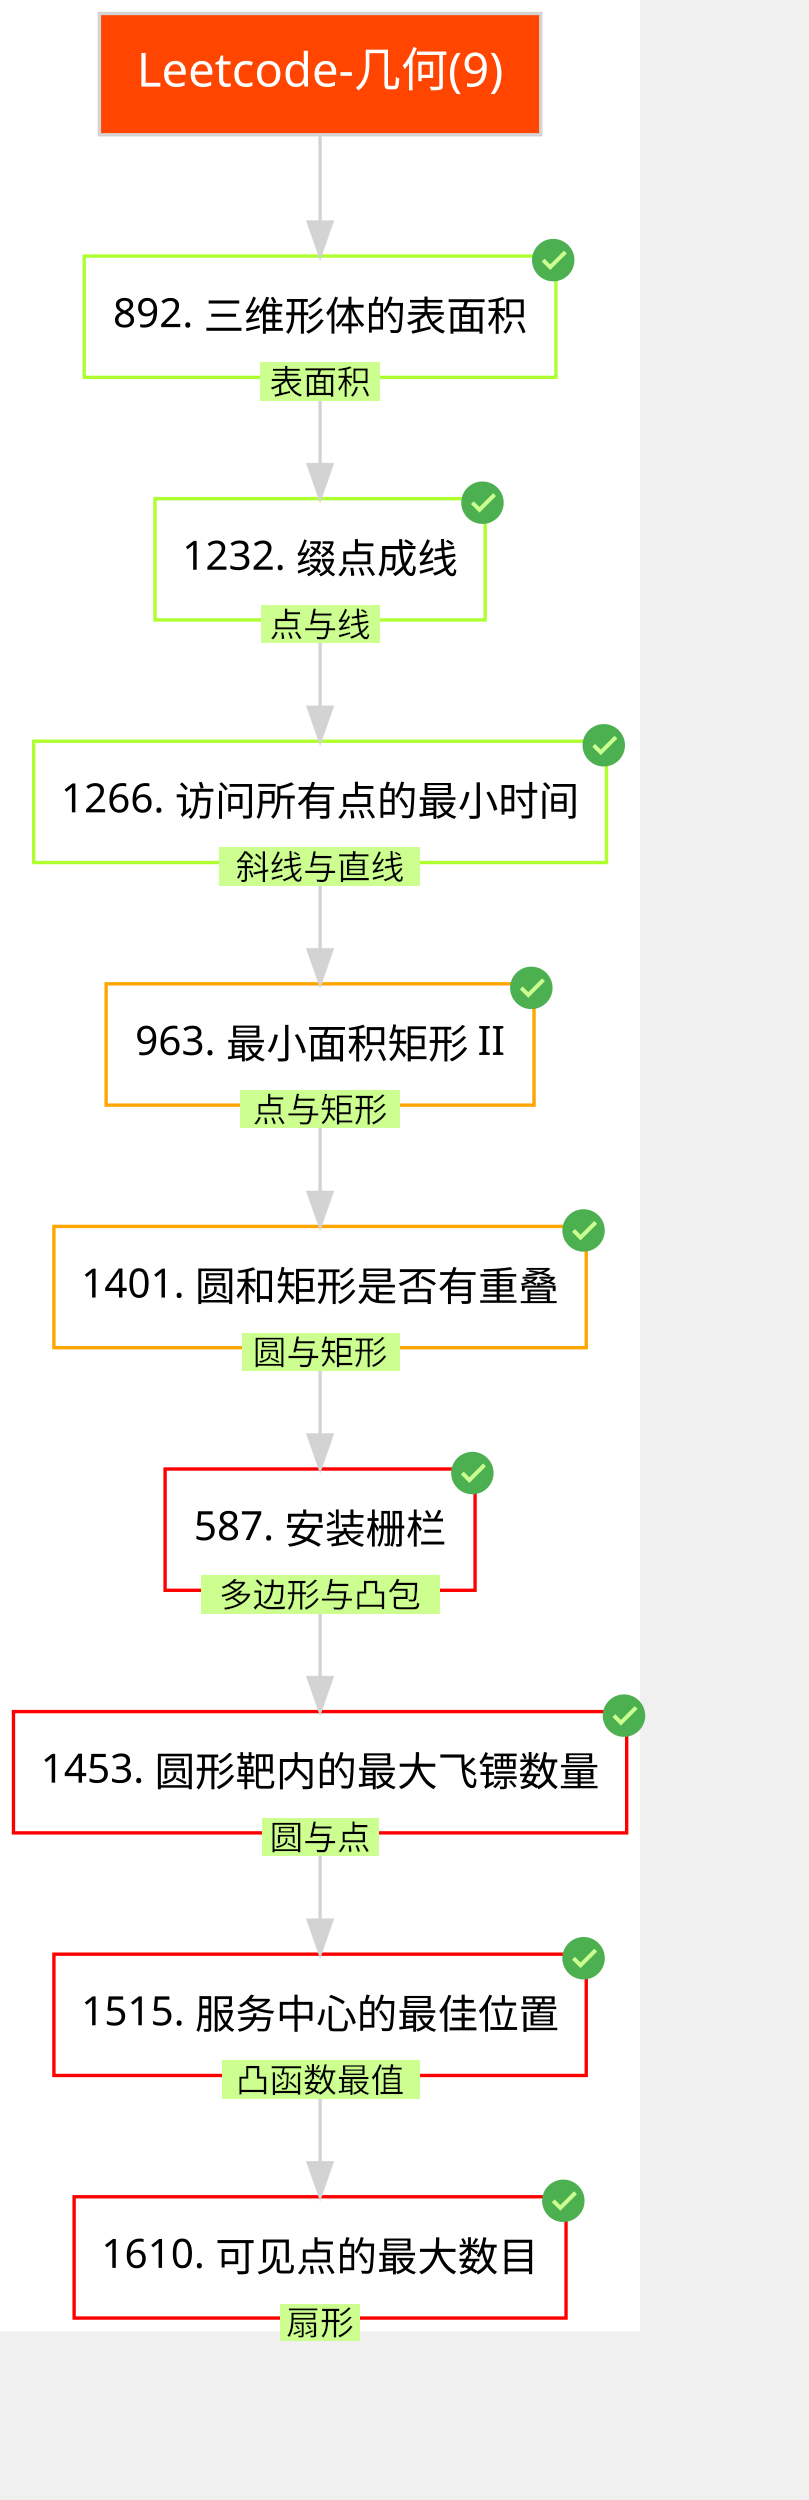
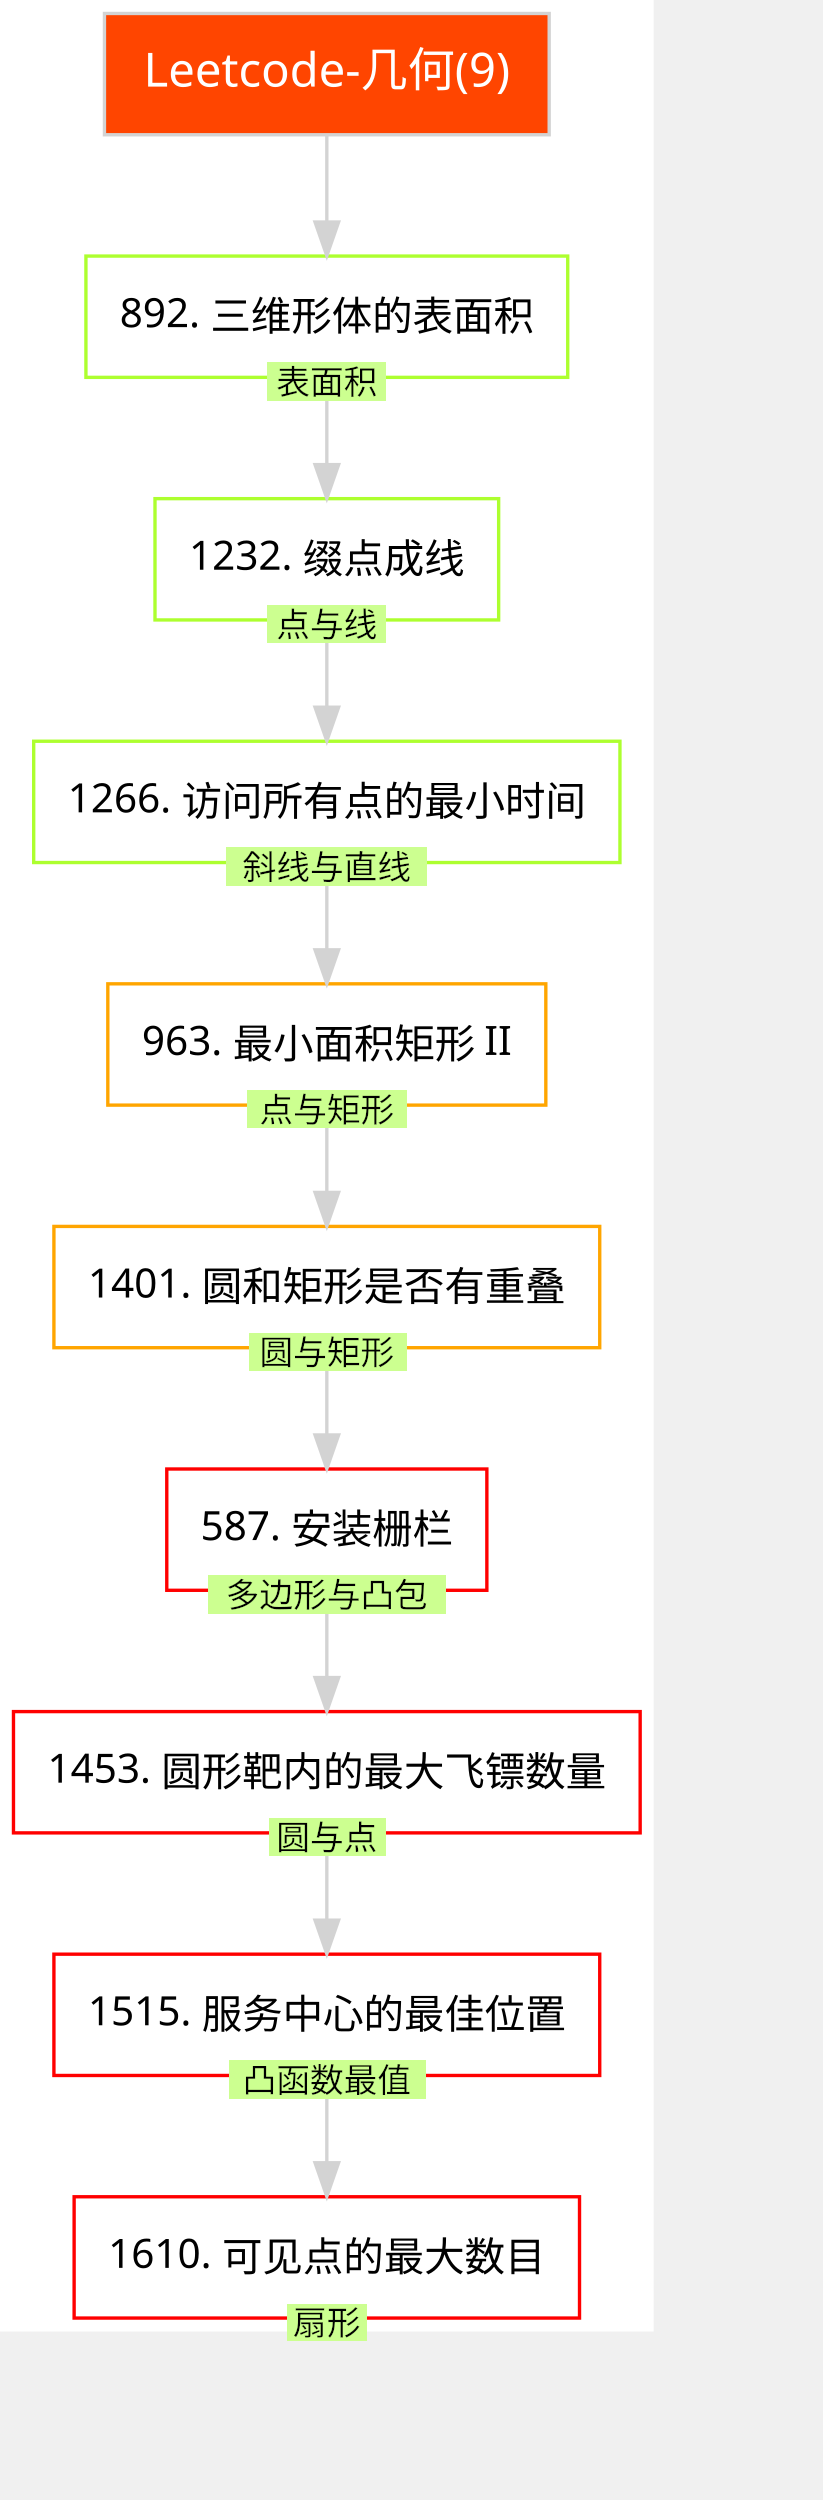
- <svg xmlns="http://www.w3.org/2000/svg" xmlns:xlink="http://www.w3.org/1999/xlink" height="742pt" viewBox="0.00 0.00 240.0 742.0" width="240pt">
+ <svg xmlns="http://www.w3.org/2000/svg" xmlns:xlink="http://www.w3.org/1999/xlink" height="742pt" viewBox="0.00 0.00 244.0 742.0" width="244pt">
  <g class="graph" id="graph0" transform="scale(1 1) rotate(0) translate(4 688)">
-     <polygon fill="white" points="-4,4 -4,-688 186,-688 186,4 -4,4" stroke="transparent" />
+     <polygon fill="white" points="-4,4 -4,-688 190,-688 190,4 -4,4" stroke="transparent" />
    <g class="node" id="node1">
      <g id="a_node1">
        <a target="_parent" xlink:href="https://leetcode-cn.com/tag/geometry" xlink:title="Leetcode-几何(9)">
-           <polygon fill="orangered" points="156.5,-684 25.5,-684 25.5,-648 156.5,-648 156.5,-684" stroke="lightgrey" />
-           <text fill="white" font-family="Microsoft YaHei" font-size="14.00" text-anchor="middle" x="91" y="-662.3">
+           <polygon fill="orangered" points="159,-684 27,-684 27,-648 159,-648 159,-684" stroke="lightgrey" />
+           <text fill="white" font-family="Microsoft YaHei" font-size="14.00" text-anchor="middle" x="93" y="-662.3">
      Leetcode-几何(9)
     </text>
        </a>
      </g>
    </g>
    <g class="node" id="node2">
      <g id="a_node2">
        <a target="_parent" xlink:href="https://leetcode-cn.com/problems/surface-area-of-3d-shapes" xlink:title="892. 三维形体的表面积">
-           <polygon fill="none" points="161,-612 21,-612 21,-576 161,-576 161,-612" stroke="greenyellow" />
-           <text font-family="Microsoft YaHei" font-size="12.00" text-anchor="middle" x="91" y="-590.9">
+           <polygon fill="none" points="164.5,-612 21.5,-612 21.5,-576 164.5,-576 164.5,-612" stroke="greenyellow" />
+           <text font-family="Microsoft YaHei" font-size="12.00" text-anchor="middle" x="93" y="-590.9">
      892. 三维形体的表面积
     </text>
        </a>
      </g>
-       <g transform="translate(153.0, -618.0) scale(0.3)">
-         <circle cx="24" cy="24" fill="#4caf50" r="21" />
-         <polygon fill="#ccff90" points="34.6,14.6 21,28.2 15.4,22.6 12.6,25.4 21,33.8 37.4,17.4" />
-       </g>
    </g>
    <g class="edge" id="edge1">
-       <path d="M91,-647.7C91,-639.98 91,-630.71 91,-622.11" fill="none" stroke="lightgrey" />
-       <polygon fill="lightgrey" points="94.5,-622.1 91,-612.1 87.5,-622.1 94.5,-622.1" stroke="lightgrey" />
+       <path d="M93,-647.7C93,-639.98 93,-630.71 93,-622.11" fill="none" stroke="lightgrey" />
+       <polygon fill="lightgrey" points="96.5,-622.1 93,-612.1 89.5,-622.1 96.5,-622.1" stroke="lightgrey" />
    </g>
    <g class="node" id="node3">
      <g id="a_node3">
        <a target="_parent" xlink:href="https://leetcode-cn.com/problems/check-if-it-is-a-straight-line" xlink:title="1232. 缀点成线">
-           <polygon fill="none" points="140,-540 42,-540 42,-504 140,-504 140,-540" stroke="greenyellow" />
-           <text font-family="Microsoft YaHei" font-size="12.00" text-anchor="middle" x="91" y="-518.9">
+           <polygon fill="none" points="144,-540 42,-540 42,-504 144,-504 144,-540" stroke="greenyellow" />
+           <text font-family="Microsoft YaHei" font-size="12.00" text-anchor="middle" x="93" y="-518.9">
      1232. 缀点成线
     </text>
        </a>
      </g>
-       <g transform="translate(132.0, -546.0) scale(0.3)">
-         <circle cx="24" cy="24" fill="#4caf50" r="21" />
-         <polygon fill="#ccff90" points="34.6,14.6 21,28.2 15.4,22.6 12.6,25.4 21,33.8 37.4,17.4" />
-       </g>
    </g>
    <g class="edge" id="edge2">
-       <path d="M91,-575.7C91,-567.98 91,-558.71 91,-550.11" fill="none" stroke="lightgrey" />
-       <polygon fill="lightgrey" points="94.5,-550.1 91,-540.1 87.5,-550.1 94.5,-550.1" stroke="lightgrey" />
+       <path d="M93,-575.7C93,-567.98 93,-558.71 93,-550.11" fill="none" stroke="lightgrey" />
+       <polygon fill="lightgrey" points="96.5,-550.1 93,-540.1 89.5,-550.1 96.5,-550.1" stroke="lightgrey" />
    </g>
    <g class="node" id="node4">
      <g id="a_node4">
        <a target="_parent" xlink:href="https://leetcode-cn.com/problems/minimum-time-visiting-all-points" xlink:title="1266. 访问所有点的最小时间">
-           <polygon fill="none" points="176,-468 6,-468 6,-432 176,-432 176,-468" stroke="greenyellow" />
-           <text font-family="Microsoft YaHei" font-size="12.00" text-anchor="middle" x="91" y="-446.9">
+           <polygon fill="none" points="180,-468 6,-468 6,-432 180,-432 180,-468" stroke="greenyellow" />
+           <text font-family="Microsoft YaHei" font-size="12.00" text-anchor="middle" x="93" y="-446.9">
      1266. 访问所有点的最小时间
     </text>
        </a>
      </g>
-       <g transform="translate(168.0, -474.0) scale(0.3)">
-         <circle cx="24" cy="24" fill="#4caf50" r="21" />
-         <polygon fill="#ccff90" points="34.6,14.6 21,28.2 15.4,22.6 12.6,25.4 21,33.8 37.4,17.4" />
-       </g>
    </g>
    <g class="edge" id="edge3">
-       <path d="M91,-503.7C91,-495.98 91,-486.71 91,-478.11" fill="none" stroke="lightgrey" />
-       <polygon fill="lightgrey" points="94.5,-478.1 91,-468.1 87.5,-478.1 94.5,-478.1" stroke="lightgrey" />
+       <path d="M93,-503.7C93,-495.98 93,-486.71 93,-478.11" fill="none" stroke="lightgrey" />
+       <polygon fill="lightgrey" points="96.5,-478.1 93,-468.1 89.5,-478.1 96.5,-478.1" stroke="lightgrey" />
    </g>
    <g class="node" id="node5">
      <g id="a_node5">
        <a target="_parent" xlink:href="https://leetcode-cn.com/problems/minimum-area-rectangle-ii" xlink:title="963. 最小面积矩形 II">
-           <polygon fill="none" points="154.5,-396 27.5,-396 27.5,-360 154.5,-360 154.5,-396" stroke="orange" />
-           <text font-family="Microsoft YaHei" font-size="12.00" text-anchor="middle" x="91" y="-374.9">
+           <polygon fill="none" points="158,-396 28,-396 28,-360 158,-360 158,-396" stroke="orange" />
+           <text font-family="Microsoft YaHei" font-size="12.00" text-anchor="middle" x="93" y="-374.9">
      963. 最小面积矩形 II
     </text>
        </a>
      </g>
-       <g transform="translate(146.5, -402.0) scale(0.3)">
-         <circle cx="24" cy="24" fill="#4caf50" r="21" />
-         <polygon fill="#ccff90" points="34.6,14.6 21,28.2 15.4,22.6 12.6,25.4 21,33.8 37.4,17.4" />
-       </g>
    </g>
    <g class="edge" id="edge4">
-       <path d="M91,-431.7C91,-423.98 91,-414.71 91,-406.11" fill="none" stroke="lightgrey" />
-       <polygon fill="lightgrey" points="94.5,-406.1 91,-396.1 87.5,-406.1 94.5,-406.1" stroke="lightgrey" />
+       <path d="M93,-431.7C93,-423.98 93,-414.71 93,-406.11" fill="none" stroke="lightgrey" />
+       <polygon fill="lightgrey" points="96.5,-406.1 93,-396.1 89.5,-406.1 96.5,-406.1" stroke="lightgrey" />
    </g>
    <g class="node" id="node6">
      <g id="a_node6">
        <a target="_parent" xlink:href="https://leetcode-cn.com/problems/circle-and-rectangle-overlapping" xlink:title="1401. 圆和矩形是否有重叠">
-           <polygon fill="none" points="170,-324 12,-324 12,-288 170,-288 170,-324" stroke="orange" />
-           <text font-family="Microsoft YaHei" font-size="12.00" text-anchor="middle" x="91" y="-302.9">
+           <polygon fill="none" points="174,-324 12,-324 12,-288 174,-288 174,-324" stroke="orange" />
+           <text font-family="Microsoft YaHei" font-size="12.00" text-anchor="middle" x="93" y="-302.9">
      1401. 圆和矩形是否有重叠
     </text>
        </a>
      </g>
-       <g transform="translate(162.0, -330.0) scale(0.3)">
-         <circle cx="24" cy="24" fill="#4caf50" r="21" />
-         <polygon fill="#ccff90" points="34.6,14.6 21,28.2 15.4,22.6 12.6,25.4 21,33.8 37.4,17.4" />
-       </g>
    </g>
    <g class="edge" id="edge5">
-       <path d="M91,-359.7C91,-351.98 91,-342.71 91,-334.11" fill="none" stroke="lightgrey" />
-       <polygon fill="lightgrey" points="94.5,-334.1 91,-324.1 87.5,-334.1 94.5,-334.1" stroke="lightgrey" />
+       <path d="M93,-359.7C93,-351.98 93,-342.71 93,-334.11" fill="none" stroke="lightgrey" />
+       <polygon fill="lightgrey" points="96.5,-334.1 93,-324.1 89.5,-334.1 96.5,-334.1" stroke="lightgrey" />
    </g>
    <g class="node" id="node7">
      <g id="a_node7">
        <a target="_parent" xlink:href="https://leetcode-cn.com/problems/erect-the-fence" xlink:title="587. 安装栅栏">
-           <polygon fill="none" points="137,-252 45,-252 45,-216 137,-216 137,-252" stroke="red" />
-           <text font-family="Microsoft YaHei" font-size="12.00" text-anchor="middle" x="91" y="-230.9">
+           <polygon fill="none" points="140.5,-252 45.5,-252 45.5,-216 140.5,-216 140.5,-252" stroke="red" />
+           <text font-family="Microsoft YaHei" font-size="12.00" text-anchor="middle" x="93" y="-230.9">
      587. 安装栅栏
     </text>
        </a>
      </g>
-       <g transform="translate(129.0, -258.0) scale(0.3)">
-         <circle cx="24" cy="24" fill="#4caf50" r="21" />
-         <polygon fill="#ccff90" points="34.6,14.6 21,28.2 15.4,22.6 12.6,25.4 21,33.8 37.4,17.4" />
-       </g>
    </g>
    <g class="edge" id="edge6">
-       <path d="M91,-287.7C91,-279.98 91,-270.71 91,-262.11" fill="none" stroke="lightgrey" />
-       <polygon fill="lightgrey" points="94.5,-262.1 91,-252.1 87.5,-262.1 94.5,-262.1" stroke="lightgrey" />
+       <path d="M93,-287.7C93,-279.98 93,-270.71 93,-262.11" fill="none" stroke="lightgrey" />
+       <polygon fill="lightgrey" points="96.5,-262.1 93,-252.1 89.5,-262.1 96.5,-262.1" stroke="lightgrey" />
    </g>
    <g class="node" id="node8">
      <g id="a_node8">
        <a target="_parent" xlink:href="https://leetcode-cn.com/problems/maximum-number-of-darts-inside-of-a-circular-dartboard" xlink:title="1453. 圆形靶内的最大飞镖数量">
-           <polygon fill="none" points="182,-180 0,-180 0,-144 182,-144 182,-180" stroke="red" />
-           <text font-family="Microsoft YaHei" font-size="12.00" text-anchor="middle" x="91" y="-158.9">
+           <polygon fill="none" points="186,-180 0,-180 0,-144 186,-144 186,-180" stroke="red" />
+           <text font-family="Microsoft YaHei" font-size="12.00" text-anchor="middle" x="93" y="-158.9">
      1453. 圆形靶内的最大飞镖数量
     </text>
        </a>
      </g>
-       <g transform="translate(174.0, -186.0) scale(0.3)">
-         <circle cx="24" cy="24" fill="#4caf50" r="21" />
-         <polygon fill="#ccff90" points="34.6,14.6 21,28.2 15.4,22.6 12.6,25.4 21,33.8 37.4,17.4" />
-       </g>
    </g>
    <g class="edge" id="edge7">
-       <path d="M91,-215.7C91,-207.98 91,-198.71 91,-190.11" fill="none" stroke="lightgrey" />
-       <polygon fill="lightgrey" points="94.5,-190.1 91,-180.1 87.5,-190.1 94.5,-190.1" stroke="lightgrey" />
+       <path d="M93,-215.7C93,-207.98 93,-198.71 93,-190.11" fill="none" stroke="lightgrey" />
+       <polygon fill="lightgrey" points="96.5,-190.1 93,-180.1 89.5,-190.1 96.5,-190.1" stroke="lightgrey" />
    </g>
    <g class="node" id="node9">
      <g id="a_node9">
        <a target="_parent" xlink:href="https://leetcode-cn.com/problems/best-position-for-a-service-centre" xlink:title="1515. 服务中心的最佳位置">
-           <polygon fill="none" points="170,-108 12,-108 12,-72 170,-72 170,-108" stroke="red" />
-           <text font-family="Microsoft YaHei" font-size="12.00" text-anchor="middle" x="91" y="-86.9">
+           <polygon fill="none" points="174,-108 12,-108 12,-72 174,-72 174,-108" stroke="red" />
+           <text font-family="Microsoft YaHei" font-size="12.00" text-anchor="middle" x="93" y="-86.9">
      1515. 服务中心的最佳位置
     </text>
        </a>
      </g>
-       <g transform="translate(162.0, -114.0) scale(0.3)">
-         <circle cx="24" cy="24" fill="#4caf50" r="21" />
-         <polygon fill="#ccff90" points="34.6,14.6 21,28.2 15.4,22.6 12.6,25.4 21,33.8 37.4,17.4" />
-       </g>
    </g>
    <g class="edge" id="edge8">
-       <path d="M91,-143.7C91,-135.98 91,-126.71 91,-118.11" fill="none" stroke="lightgrey" />
-       <polygon fill="lightgrey" points="94.5,-118.1 91,-108.1 87.5,-118.1 94.5,-118.1" stroke="lightgrey" />
+       <path d="M93,-143.7C93,-135.98 93,-126.71 93,-118.11" fill="none" stroke="lightgrey" />
+       <polygon fill="lightgrey" points="96.5,-118.1 93,-108.1 89.5,-118.1 96.5,-118.1" stroke="lightgrey" />
    </g>
    <g class="node" id="node10">
      <g id="a_node10">
        <a target="_parent" xlink:href="https://leetcode-cn.com/problems/maximum-number-of-visible-points" xlink:title="1610. 可见点的最大数目">
-           <polygon fill="none" points="164,-36 18,-36 18,0 164,0 164,-36" stroke="red" />
-           <text font-family="Microsoft YaHei" font-size="12.00" text-anchor="middle" x="91" y="-14.9">
+           <polygon fill="none" points="168,-36 18,-36 18,0 168,0 168,-36" stroke="red" />
+           <text font-family="Microsoft YaHei" font-size="12.00" text-anchor="middle" x="93" y="-14.9">
      1610. 可见点的最大数目
     </text>
        </a>
      </g>
-       <g transform="translate(156.0, -42.0) scale(0.3)">
-         <circle cx="24" cy="24" fill="#4caf50" r="21" />
-         <polygon fill="#ccff90" points="34.6,14.6 21,28.2 15.4,22.6 12.6,25.4 21,33.8 37.4,17.4" />
-       </g>
    </g>
    <g class="edge" id="edge9">
-       <path d="M91,-71.7C91,-63.98 91,-54.71 91,-46.11" fill="none" stroke="lightgrey" />
-       <polygon fill="lightgrey" points="94.5,-46.1 91,-36.1 87.5,-46.1 94.5,-46.1" stroke="lightgrey" />
-     </g>
-     <g class="key">
-       <defs>
-         <filter height="1.2" id="solid" width="1.2" x="-0.1" y="-0.1">
-           <feFlood flood-color="#ccff90" result="bg" />
-           <feMerge>
-             <feMergeNode in="bg" />
-             <feMergeNode in="SourceGraphic" />
-           </feMerge>
-         </filter>
-       </defs>
-       <text filter="url(#solid)" font-family="Microsoft YaHei" font-size="10.00" text-anchor="middle" x="91.0" y="-571.0">
+       <path d="M93,-71.7C93,-63.98 93,-54.71 93,-46.11" fill="none" stroke="lightgrey" />
+       <polygon fill="lightgrey" points="96.5,-46.1 93,-36.1 89.5,-46.1 96.5,-46.1" stroke="lightgrey" />
+     </g>
+     <g class="key">
+       <defs>
+         <filter height="1.2" id="solid" width="1.2" x="-0.1" y="-0.1">
+           <feFlood flood-color="#ccff90" result="bg" />
+           <feMerge>
+             <feMergeNode in="bg" />
+             <feMergeNode in="SourceGraphic" />
+           </feMerge>
+         </filter>
+       </defs>
+       <text filter="url(#solid)" font-family="Microsoft YaHei" font-size="10.00" text-anchor="middle" x="93.0" y="-571.0">
    表面积
   </text>
    </g>
    <g class="key">
      <defs>
        <filter height="1.2" id="solid" width="1.2" x="-0.1" y="-0.1">
          <feFlood flood-color="#ccff90" result="bg" />
          <feMerge>
            <feMergeNode in="bg" />
            <feMergeNode in="SourceGraphic" />
          </feMerge>
        </filter>
      </defs>
-       <text filter="url(#solid)" font-family="Microsoft YaHei" font-size="10.00" text-anchor="middle" x="91.0" y="-499.0">
+       <text filter="url(#solid)" font-family="Microsoft YaHei" font-size="10.00" text-anchor="middle" x="93.0" y="-499.0">
    点与线
   </text>
    </g>
    <g class="key">
      <defs>
        <filter height="1.2" id="solid" width="1.2" x="-0.1" y="-0.1">
          <feFlood flood-color="#ccff90" result="bg" />
          <feMerge>
            <feMergeNode in="bg" />
            <feMergeNode in="SourceGraphic" />
          </feMerge>
        </filter>
      </defs>
-       <text filter="url(#solid)" font-family="Microsoft YaHei" font-size="10.00" text-anchor="middle" x="91.0" y="-427.0">
+       <text filter="url(#solid)" font-family="Microsoft YaHei" font-size="10.00" text-anchor="middle" x="93.0" y="-427.0">
    斜线与直线
   </text>
    </g>
    <g class="key">
      <defs>
        <filter height="1.2" id="solid" width="1.2" x="-0.1" y="-0.1">
          <feFlood flood-color="#ccff90" result="bg" />
          <feMerge>
            <feMergeNode in="bg" />
            <feMergeNode in="SourceGraphic" />
          </feMerge>
        </filter>
      </defs>
-       <text filter="url(#solid)" font-family="Microsoft YaHei" font-size="10.00" text-anchor="middle" x="91.0" y="-355.0">
+       <text filter="url(#solid)" font-family="Microsoft YaHei" font-size="10.00" text-anchor="middle" x="93.0" y="-355.0">
    点与矩形
   </text>
    </g>
    <g class="key">
      <defs>
        <filter height="1.2" id="solid" width="1.2" x="-0.1" y="-0.1">
          <feFlood flood-color="#ccff90" result="bg" />
          <feMerge>
            <feMergeNode in="bg" />
            <feMergeNode in="SourceGraphic" />
          </feMerge>
        </filter>
      </defs>
-       <text filter="url(#solid)" font-family="Microsoft YaHei" font-size="10.00" text-anchor="middle" x="91.0" y="-283.0">
+       <text filter="url(#solid)" font-family="Microsoft YaHei" font-size="10.00" text-anchor="middle" x="93.0" y="-283.0">
    圆与矩形
   </text>
    </g>
    <g class="key">
      <defs>
        <filter height="1.2" id="solid" width="1.2" x="-0.1" y="-0.1">
          <feFlood flood-color="#ccff90" result="bg" />
          <feMerge>
            <feMergeNode in="bg" />
            <feMergeNode in="SourceGraphic" />
          </feMerge>
        </filter>
      </defs>
-       <text filter="url(#solid)" font-family="Microsoft YaHei" font-size="10.00" text-anchor="middle" x="91.0" y="-211.0">
+       <text filter="url(#solid)" font-family="Microsoft YaHei" font-size="10.00" text-anchor="middle" x="93.0" y="-211.0">
    多边形与凸包
   </text>
    </g>
    <g class="key">
      <defs>
        <filter height="1.2" id="solid" width="1.2" x="-0.1" y="-0.1">
          <feFlood flood-color="#ccff90" result="bg" />
          <feMerge>
            <feMergeNode in="bg" />
            <feMergeNode in="SourceGraphic" />
          </feMerge>
        </filter>
      </defs>
-       <text filter="url(#solid)" font-family="Microsoft YaHei" font-size="10.00" text-anchor="middle" x="91.0" y="-139.0">
+       <text filter="url(#solid)" font-family="Microsoft YaHei" font-size="10.00" text-anchor="middle" x="93.0" y="-139.0">
    圆与点
   </text>
    </g>
    <g class="key">
      <defs>
        <filter height="1.2" id="solid" width="1.2" x="-0.1" y="-0.1">
          <feFlood flood-color="#ccff90" result="bg" />
          <feMerge>
            <feMergeNode in="bg" />
            <feMergeNode in="SourceGraphic" />
          </feMerge>
        </filter>
      </defs>
-       <text filter="url(#solid)" font-family="Microsoft YaHei" font-size="10.00" text-anchor="middle" x="91.0" y="-67.0">
+       <text filter="url(#solid)" font-family="Microsoft YaHei" font-size="10.00" text-anchor="middle" x="93.0" y="-67.0">
    凸函数最值
   </text>
    </g>
    <g class="key">
      <defs>
        <filter height="1.2" id="solid" width="1.2" x="-0.1" y="-0.1">
          <feFlood flood-color="#ccff90" result="bg" />
          <feMerge>
            <feMergeNode in="bg" />
            <feMergeNode in="SourceGraphic" />
          </feMerge>
        </filter>
      </defs>
-       <text filter="url(#solid)" font-family="Microsoft YaHei" font-size="10.00" text-anchor="middle" x="91.0" y="5.0">
+       <text filter="url(#solid)" font-family="Microsoft YaHei" font-size="10.00" text-anchor="middle" x="93.0" y="5.0">
    扇形
   </text>
    </g>
  </g>
</svg>
